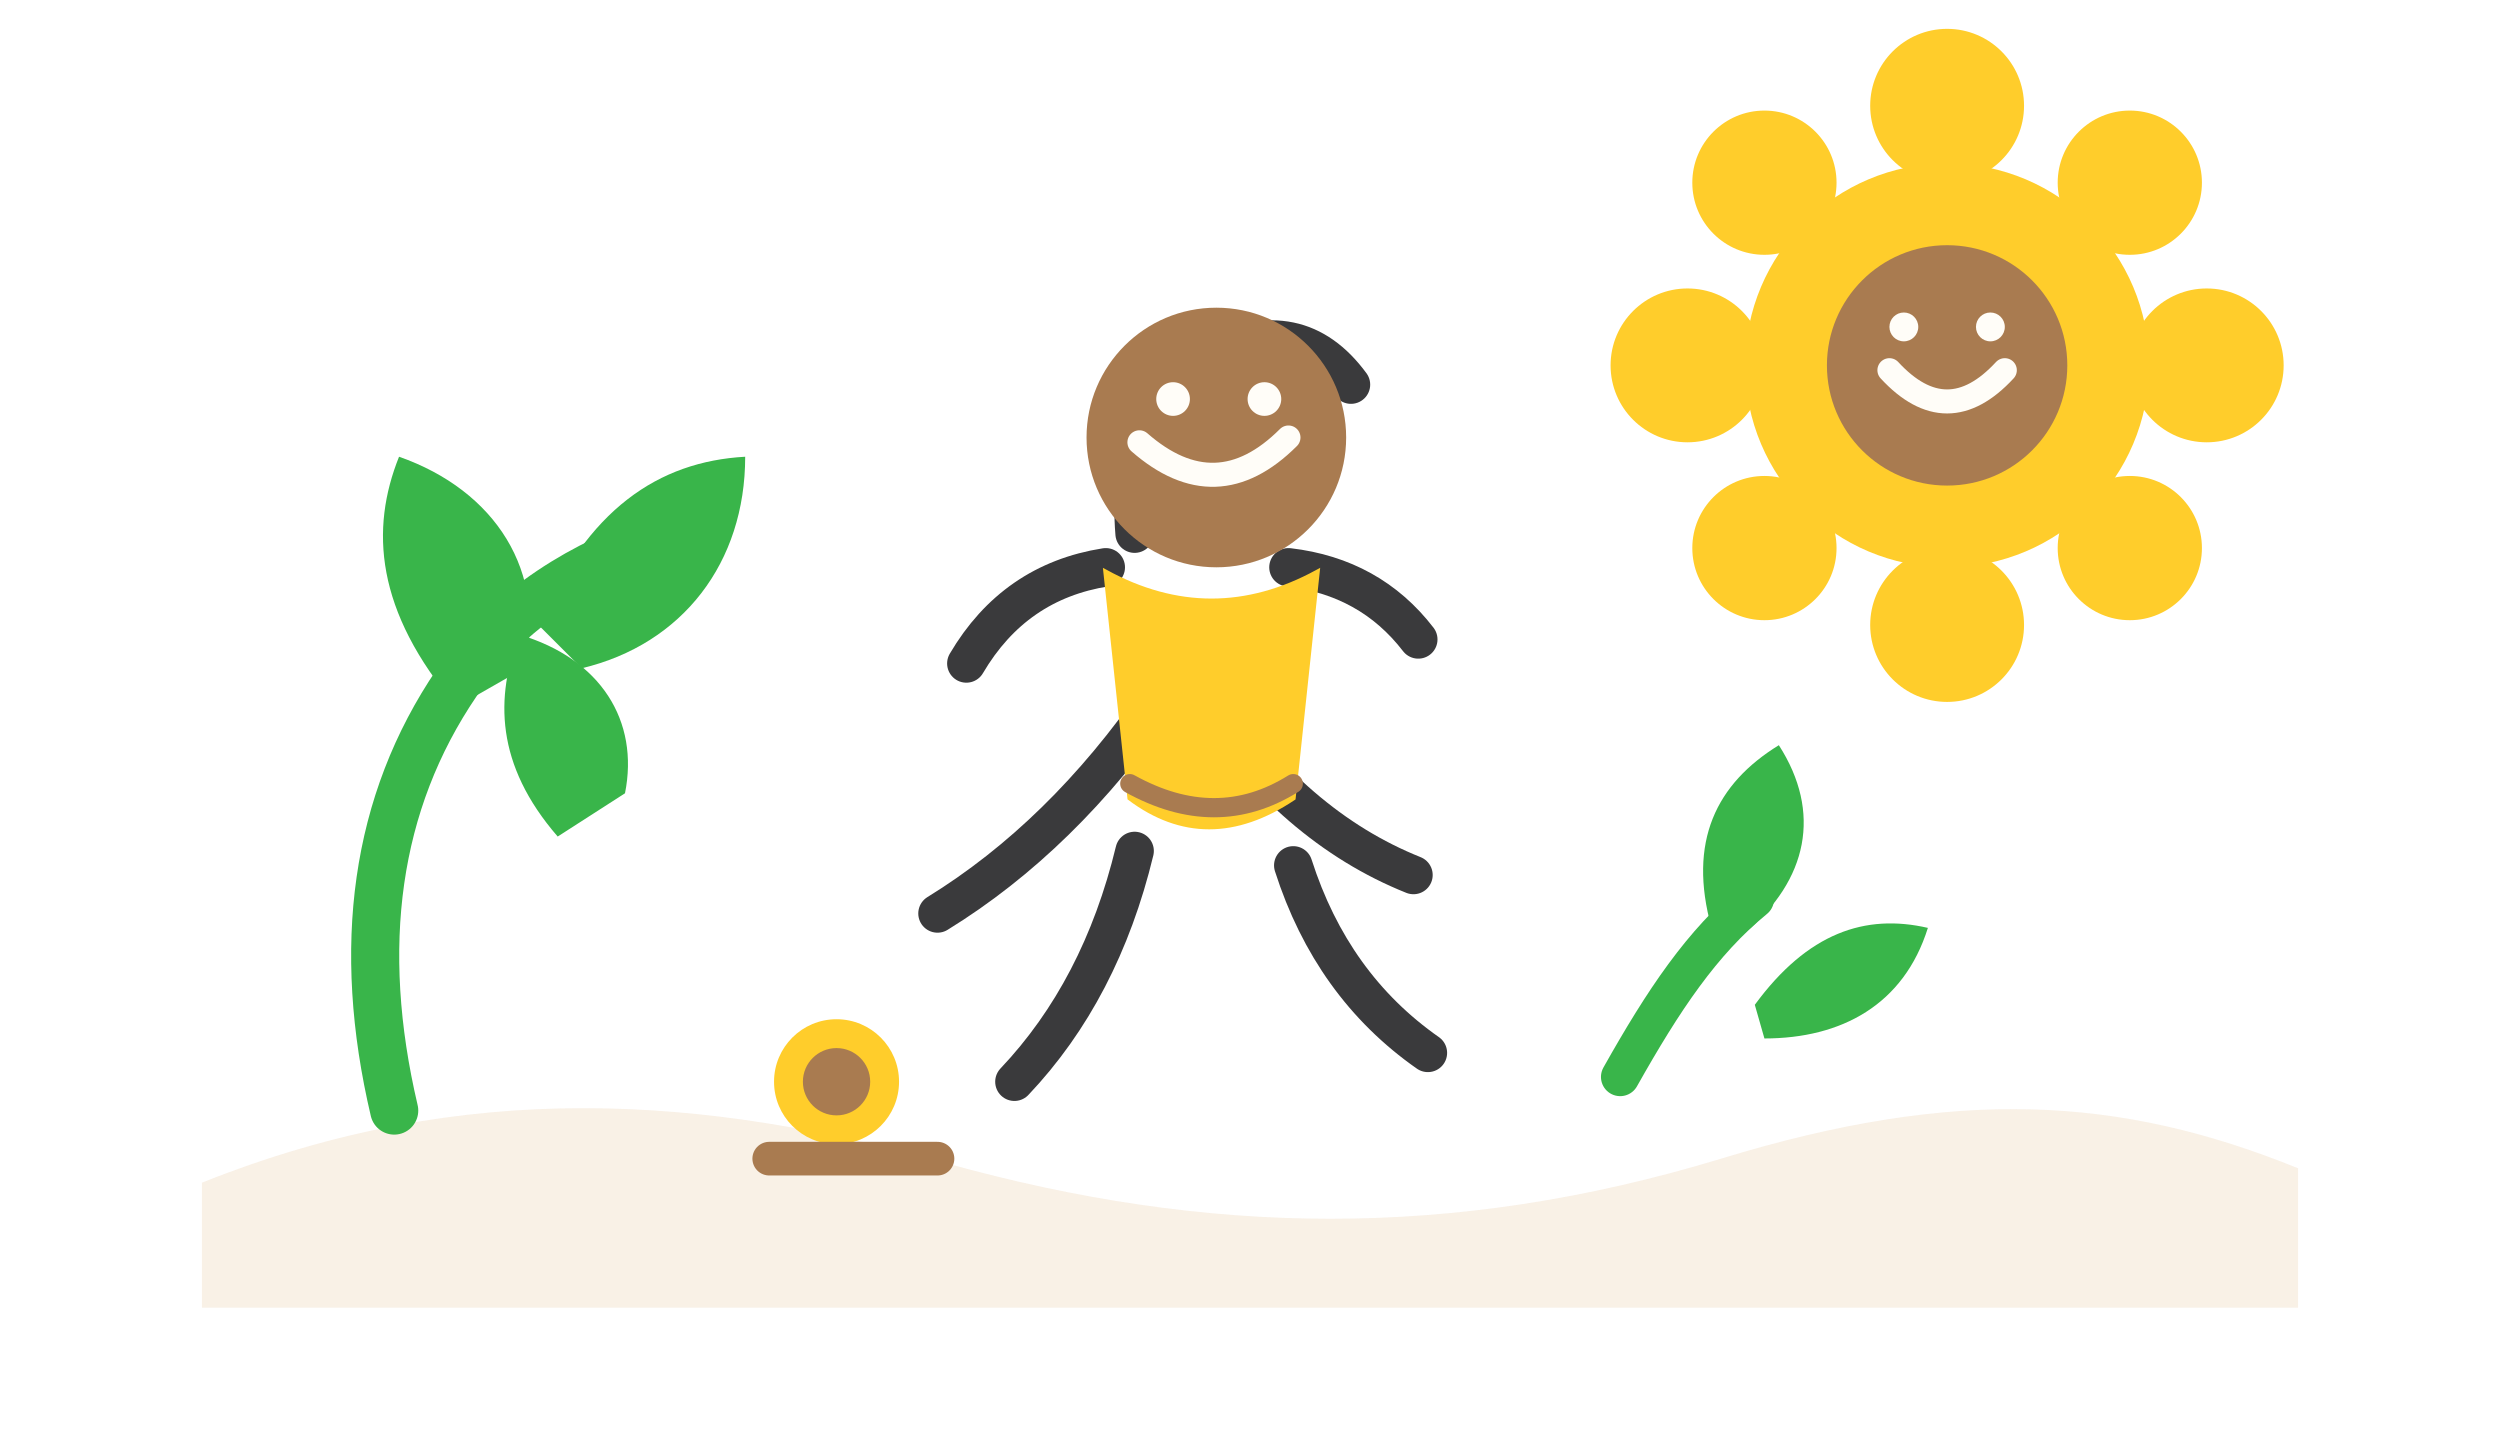
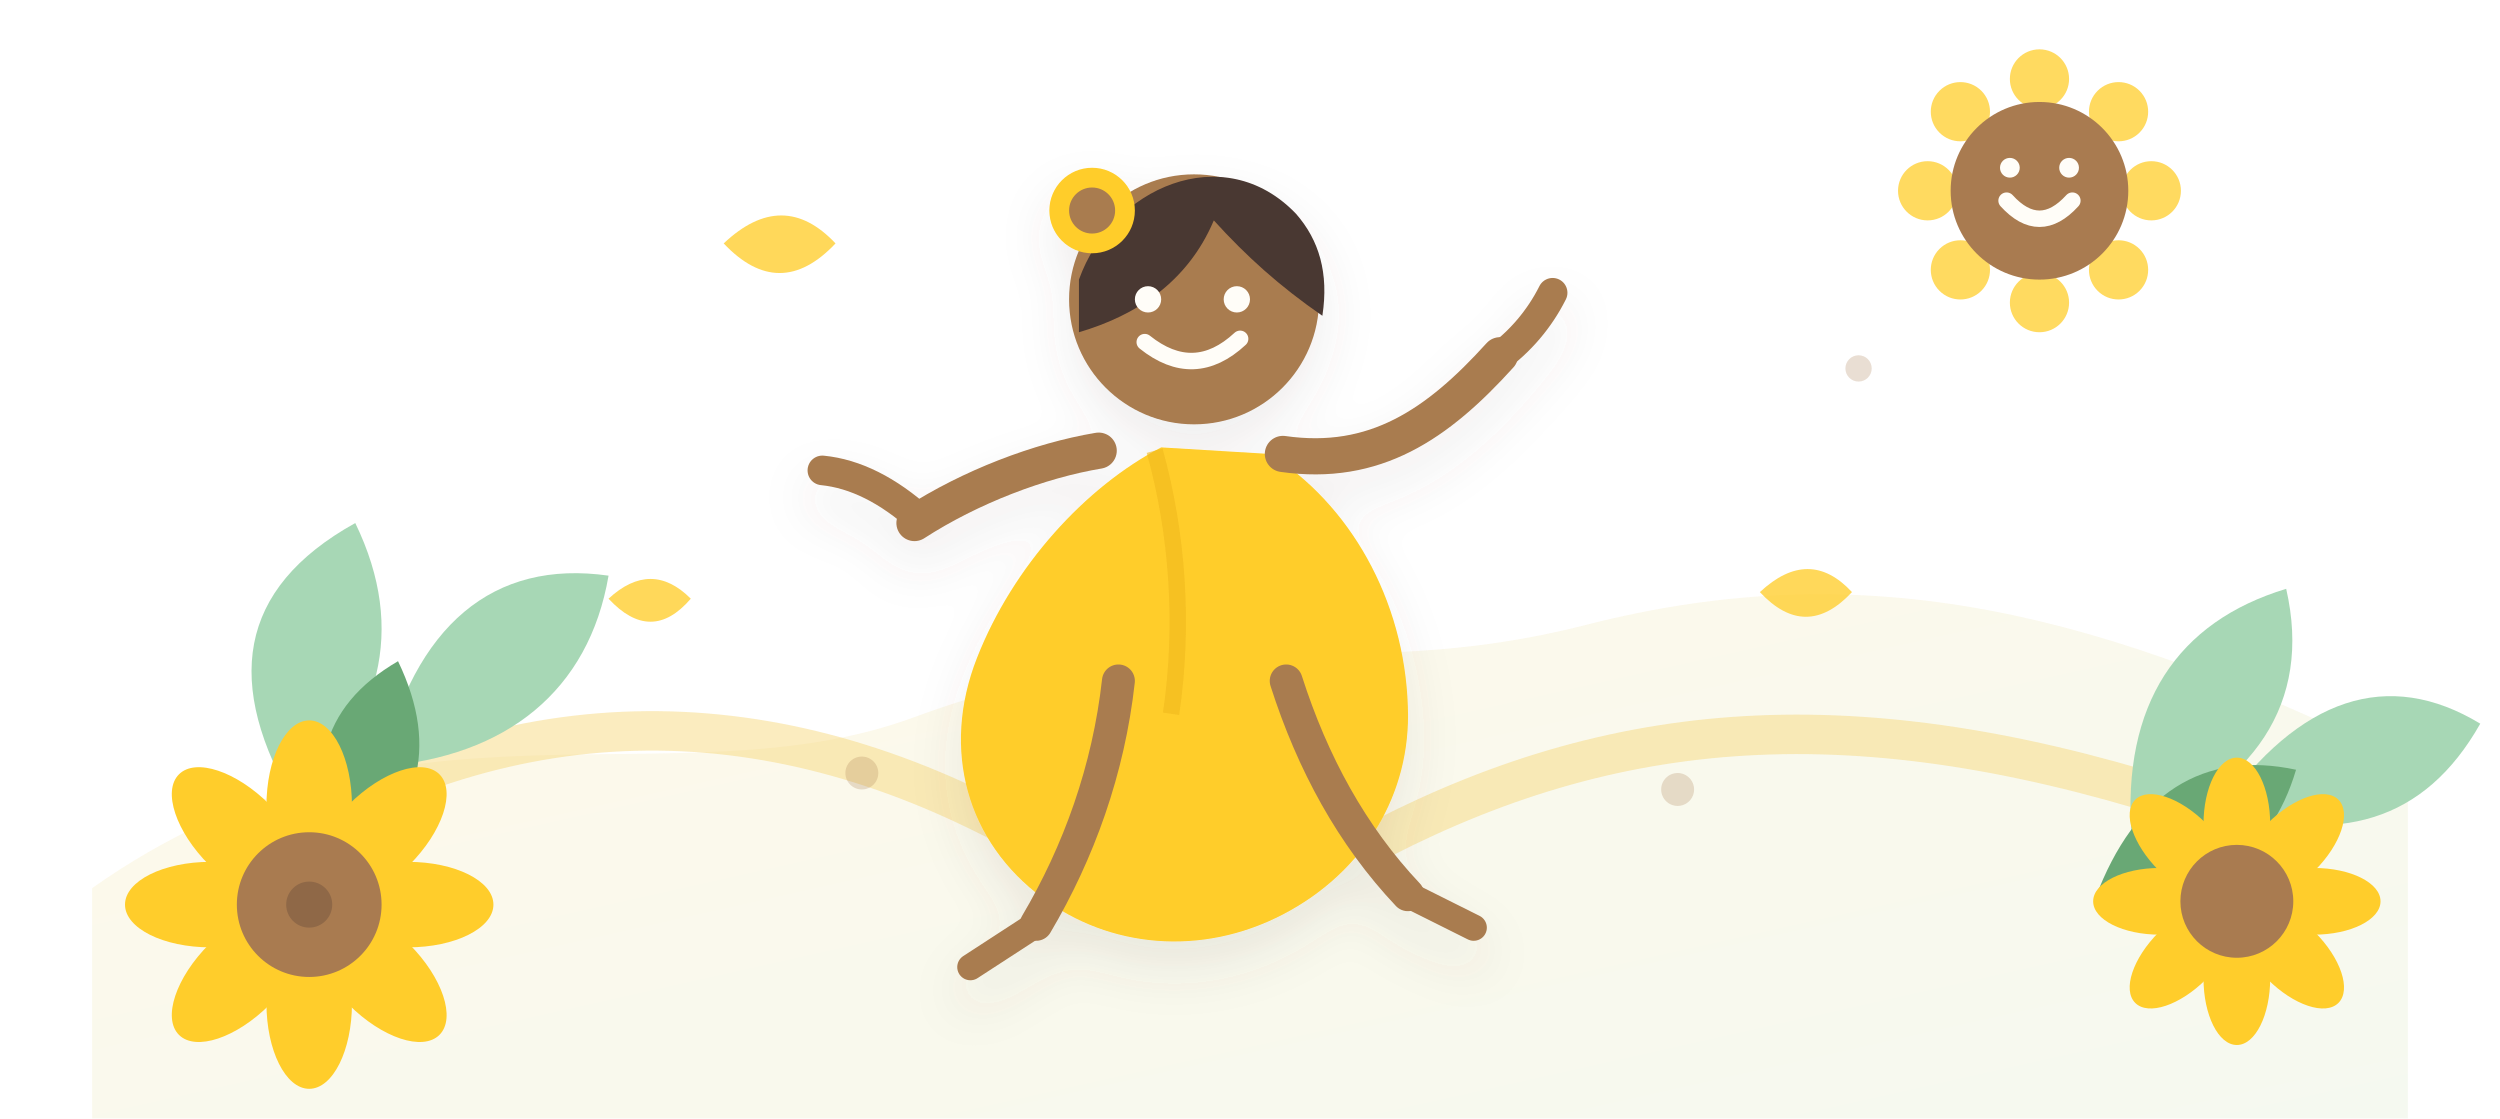
- <svg xmlns="http://www.w3.org/2000/svg" viewBox="0 0 520 300" role="img" aria-labelledby="title desc">
-   <path d="M42 246c55-22 105-18 155-4 54 15 105 16 161-1 49-15 83-13 120 2v29H42z" fill="#F6EBDD" opacity=".72" />
-   <circle cx="405" cy="76" r="42" fill="#FFCD2B" />
-   <g fill="#FFCD2B">
-     <circle cx="405" cy="22" r="16" />
-     <circle cx="405" cy="130" r="16" />
-     <circle cx="351" cy="76" r="16" />
-     <circle cx="459" cy="76" r="16" />
-     <circle cx="367" cy="38" r="15" />
-     <circle cx="443" cy="114" r="15" />
-     <circle cx="443" cy="38" r="15" />
-     <circle cx="367" cy="114" r="15" />
+ <svg xmlns="http://www.w3.org/2000/svg" viewBox="0 0 760 340">
+   <defs>
+     <linearGradient id="wash" x1="0" y1="0" x2="1" y2="1">
+       <stop stop-color="#FFF8E7" />
+       <stop offset="1" stop-color="#F4F8EF" />
+     </linearGradient>
+     <filter id="s">
+       <feDropShadow dx="0" dy="8" stdDeviation="8" flood-color="#6B5848" flood-opacity=".10" />
+     </filter>
+   </defs>
+   <path d="M28 270C120 205 205 245 278 218c87-32 130-9 204-28 86-22 157-4 250 42v108H28z" fill="url(#wash)" opacity=".92" />
+   <path d="M78 260c76-49 154-49 230-8M420 255c74-38 148-43 250-9" fill="none" stroke="#F6D77A" stroke-width="12" stroke-linecap="round" opacity=".48" />
+   <g fill="#A7D7B5">
+     <path d="M90 245c-22-37-18-66 18-86 16 33 7 61-18 86z" />
+     <path d="M116 233c10-43 34-63 69-58-6 35-31 55-69 58z" />
+     <path d="M648 254c-3-40 14-65 47-75 8 35-10 60-47 75z" />
+     <path d="M675 246c24-34 51-43 79-26-17 30-43 37-79 26z" />
  </g>
-   <circle cx="405" cy="76" r="25" fill="#A97B50" />
-   <path d="M393 77q12 13 24 0" fill="none" stroke="#FFFDF8" stroke-width="5" stroke-linecap="round" />
-   <circle cx="396" cy="68" r="3" fill="#FFFDF8" />
-   <circle cx="414" cy="68" r="3" fill="#FFFDF8" />
-   <path d="M82 231c-8-34-4-64 13-89 11-16 27-25 42-30" fill="none" stroke="#39B54A" stroke-width="10" stroke-linecap="round" />
-   <path d="M95 147c-17-20-18-37-12-52 20 7 31 24 26 44z" fill="#39B54A" />
-   <path d="M112 130c10-24 25-34 43-35 0 22-13 39-34 44z" fill="#39B54A" />
-   <path d="M116 174c-13-15-13-29-8-42 17 5 25 18 22 33z" fill="#39B54A" />
-   <g stroke="#3A3A3C" stroke-width="8" stroke-linecap="round" stroke-linejoin="round" fill="none">
-     <path d="M236 111q-2-24 16-37" />
-     <path d="M252 74q18-9 29 6" />
-     <path d="M241 145q-20 29-46 45" />
-     <path d="M251 145q18 27 43 37" />
-     <path d="M230 118q-19 3-29 20" />
-     <path d="M268 118q17 2 27 15" />
-     <path d="M236 177q-7 29-25 48" />
-     <path d="M269 180q8 25 28 39" />
+   <g fill="#69A875">
+     <path d="M104 267c-12-31-7-52 17-66 13 27 6 48-17 66z" />
+     <path d="M637 273c12-32 33-45 61-39-8 27-28 40-61 39z" />
  </g>
-   <circle cx="253" cy="91" r="27" fill="#A97B50" />
-   <path d="M237 92q16 14 31-1" fill="none" stroke="#FFFDF8" stroke-width="5" stroke-linecap="round" />
-   <circle cx="244" cy="83" r="3.5" fill="#FFFDF8" />
-   <circle cx="263" cy="83" r="3.5" fill="#FFFDF8" />
-   <path d="M230 119q22 12 44 0l-5 47q-18 12-34 0z" fill="#FFCD2B" stroke="#FFCD2B" />
-   <path d="M235 163q18 10 34 0" fill="none" stroke="#A97B50" stroke-width="4" stroke-linecap="round" />
-   <circle cx="174" cy="225" r="13" fill="#FFCD2B" />
-   <circle cx="174" cy="225" r="7" fill="#A97B50" />
-   <path d="M337 224c9-16 17-28 28-37" fill="none" stroke="#39B54A" stroke-width="8" stroke-linecap="round" />
-   <path d="M356 193c-5-18 1-30 14-38 9 14 6 28-7 39z" fill="#39B54A" />
-   <path d="M365 209c11-15 23-19 36-16-5 16-18 23-34 23z" fill="#39B54A" />
-   <path d="M160 241h35" stroke="#A97B50" stroke-width="7" stroke-linecap="round" />
+   <g>
+     <g transform="translate(94 275)">
+       <g fill="#FFCD2B">
+         <ellipse cy="-30" rx="13" ry="26" />
+         <ellipse cy="30" rx="13" ry="26" />
+         <ellipse cx="-30" rx="26" ry="13" />
+         <ellipse cx="30" rx="26" ry="13" />
+         <ellipse transform="rotate(45)" cy="-30" rx="13" ry="26" />
+         <ellipse transform="rotate(45)" cy="30" rx="13" ry="26" />
+         <ellipse transform="rotate(-45)" cy="-30" rx="13" ry="26" />
+         <ellipse transform="rotate(-45)" cy="30" rx="13" ry="26" />
+       </g>
+       <circle r="22" fill="#A97B50" />
+       <circle r="7" fill="#8F6847" />
+     </g>
+     <g transform="translate(680 274) scale(.78)">
+       <g fill="#FFCD2B">
+         <ellipse cy="-30" rx="13" ry="26" />
+         <ellipse cy="30" rx="13" ry="26" />
+         <ellipse cx="-30" rx="26" ry="13" />
+         <ellipse cx="30" rx="26" ry="13" />
+         <ellipse transform="rotate(45)" cy="-30" rx="13" ry="26" />
+         <ellipse transform="rotate(45)" cy="30" rx="13" ry="26" />
+         <ellipse transform="rotate(-45)" cy="-30" rx="13" ry="26" />
+         <ellipse transform="rotate(-45)" cy="30" rx="13" ry="26" />
+       </g>
+       <circle r="22" fill="#A97B50" />
+     </g>
+   </g>
+   <g transform="translate(620 58)">
+     <g fill="#FFCD2B" opacity=".75">
+       <circle cy="-34" r="9" />
+       <circle cy="34" r="9" />
+       <circle cx="-34" r="9" />
+       <circle cx="34" r="9" />
+       <circle transform="rotate(45)" cy="-34" r="9" />
+       <circle transform="rotate(45)" cy="34" r="9" />
+       <circle transform="rotate(-45)" cy="-34" r="9" />
+       <circle transform="rotate(-45)" cy="34" r="9" />
+     </g>
+     <circle r="27" fill="#A97B50" />
+     <path d="M-10 3q10 11 20 0" fill="none" stroke="#FFFDF8" stroke-width="5" stroke-linecap="round" />
+     <circle cx="-9" cy="-7" r="3" fill="#FFFDF8" />
+     <circle cx="9" cy="-7" r="3" fill="#FFFDF8" />
+   </g>
+   <g filter="url(#s)">
+     <path d="M353 136c-23 12-45 36-56 64-11 28-3 56 20 73 20 15 48 18 73 5 25-13 39-37 38-63-1-33-18-62-42-77z" fill="#FFCD2B" />
+     <path d="M351 137c7 25 9 53 5 80" fill="none" stroke="#F0B91D" stroke-width="5" opacity=".6" />
+     <circle cx="363" cy="91" r="38" fill="#A97B50" />
+     <path d="M328 85c10-28 44-43 66-20 7 8 10 18 8 31-13-9-23-18-33-29-8 19-24 29-41 34z" fill="#4A3730" />
+     <circle cx="349" cy="91" r="4" fill="#FFFDF8" />
+     <circle cx="376" cy="91" r="4" fill="#FFFDF8" />
+     <path d="M348 104q15 12 29-1" fill="none" stroke="#FFFDF8" stroke-width="5" stroke-linecap="round" />
+     <path d="M334 137c-18 3-39 11-56 22" fill="none" stroke="#A97B50" stroke-width="11" stroke-linecap="round" />
+     <path d="M390 138c28 4 47-9 66-30" fill="none" stroke="#A97B50" stroke-width="11" stroke-linecap="round" />
+     <path d="M280 158c-10-9-20-14-30-15" fill="none" stroke="#A97B50" stroke-width="9" stroke-linecap="round" />
+     <path d="M455 109c7-5 13-12 17-20" fill="none" stroke="#A97B50" stroke-width="9" stroke-linecap="round" />
+     <path d="M340 207c-3 27-12 52-25 74" fill="none" stroke="#A97B50" stroke-width="10" stroke-linecap="round" />
+     <path d="M391 207c8 25 20 47 37 65" fill="none" stroke="#A97B50" stroke-width="10" stroke-linecap="round" />
+     <path d="M315 281l-20 13M428 272l20 10" stroke="#A97B50" stroke-width="8" stroke-linecap="round" />
+     <circle cx="332" cy="64" r="13" fill="#FFCD2B" />
+     <circle cx="332" cy="64" r="7" fill="#A97B50" />
+   </g>
+   <g fill="#FFCD2B" opacity=".78">
+     <path d="M220 74q18-17 34 0-17 18-34 0z" />
+     <path d="M535 180q15-14 28 0-14 15-28 0z" />
+     <path d="M185 182q13-12 25 0-12 14-25 0z" />
+   </g>
+   <g fill="#A97B50" opacity=".25">
+     <circle cx="262" cy="235" r="5" />
+     <circle cx="510" cy="240" r="5" />
+     <circle cx="565" cy="112" r="4" />
+   </g>
</svg>
